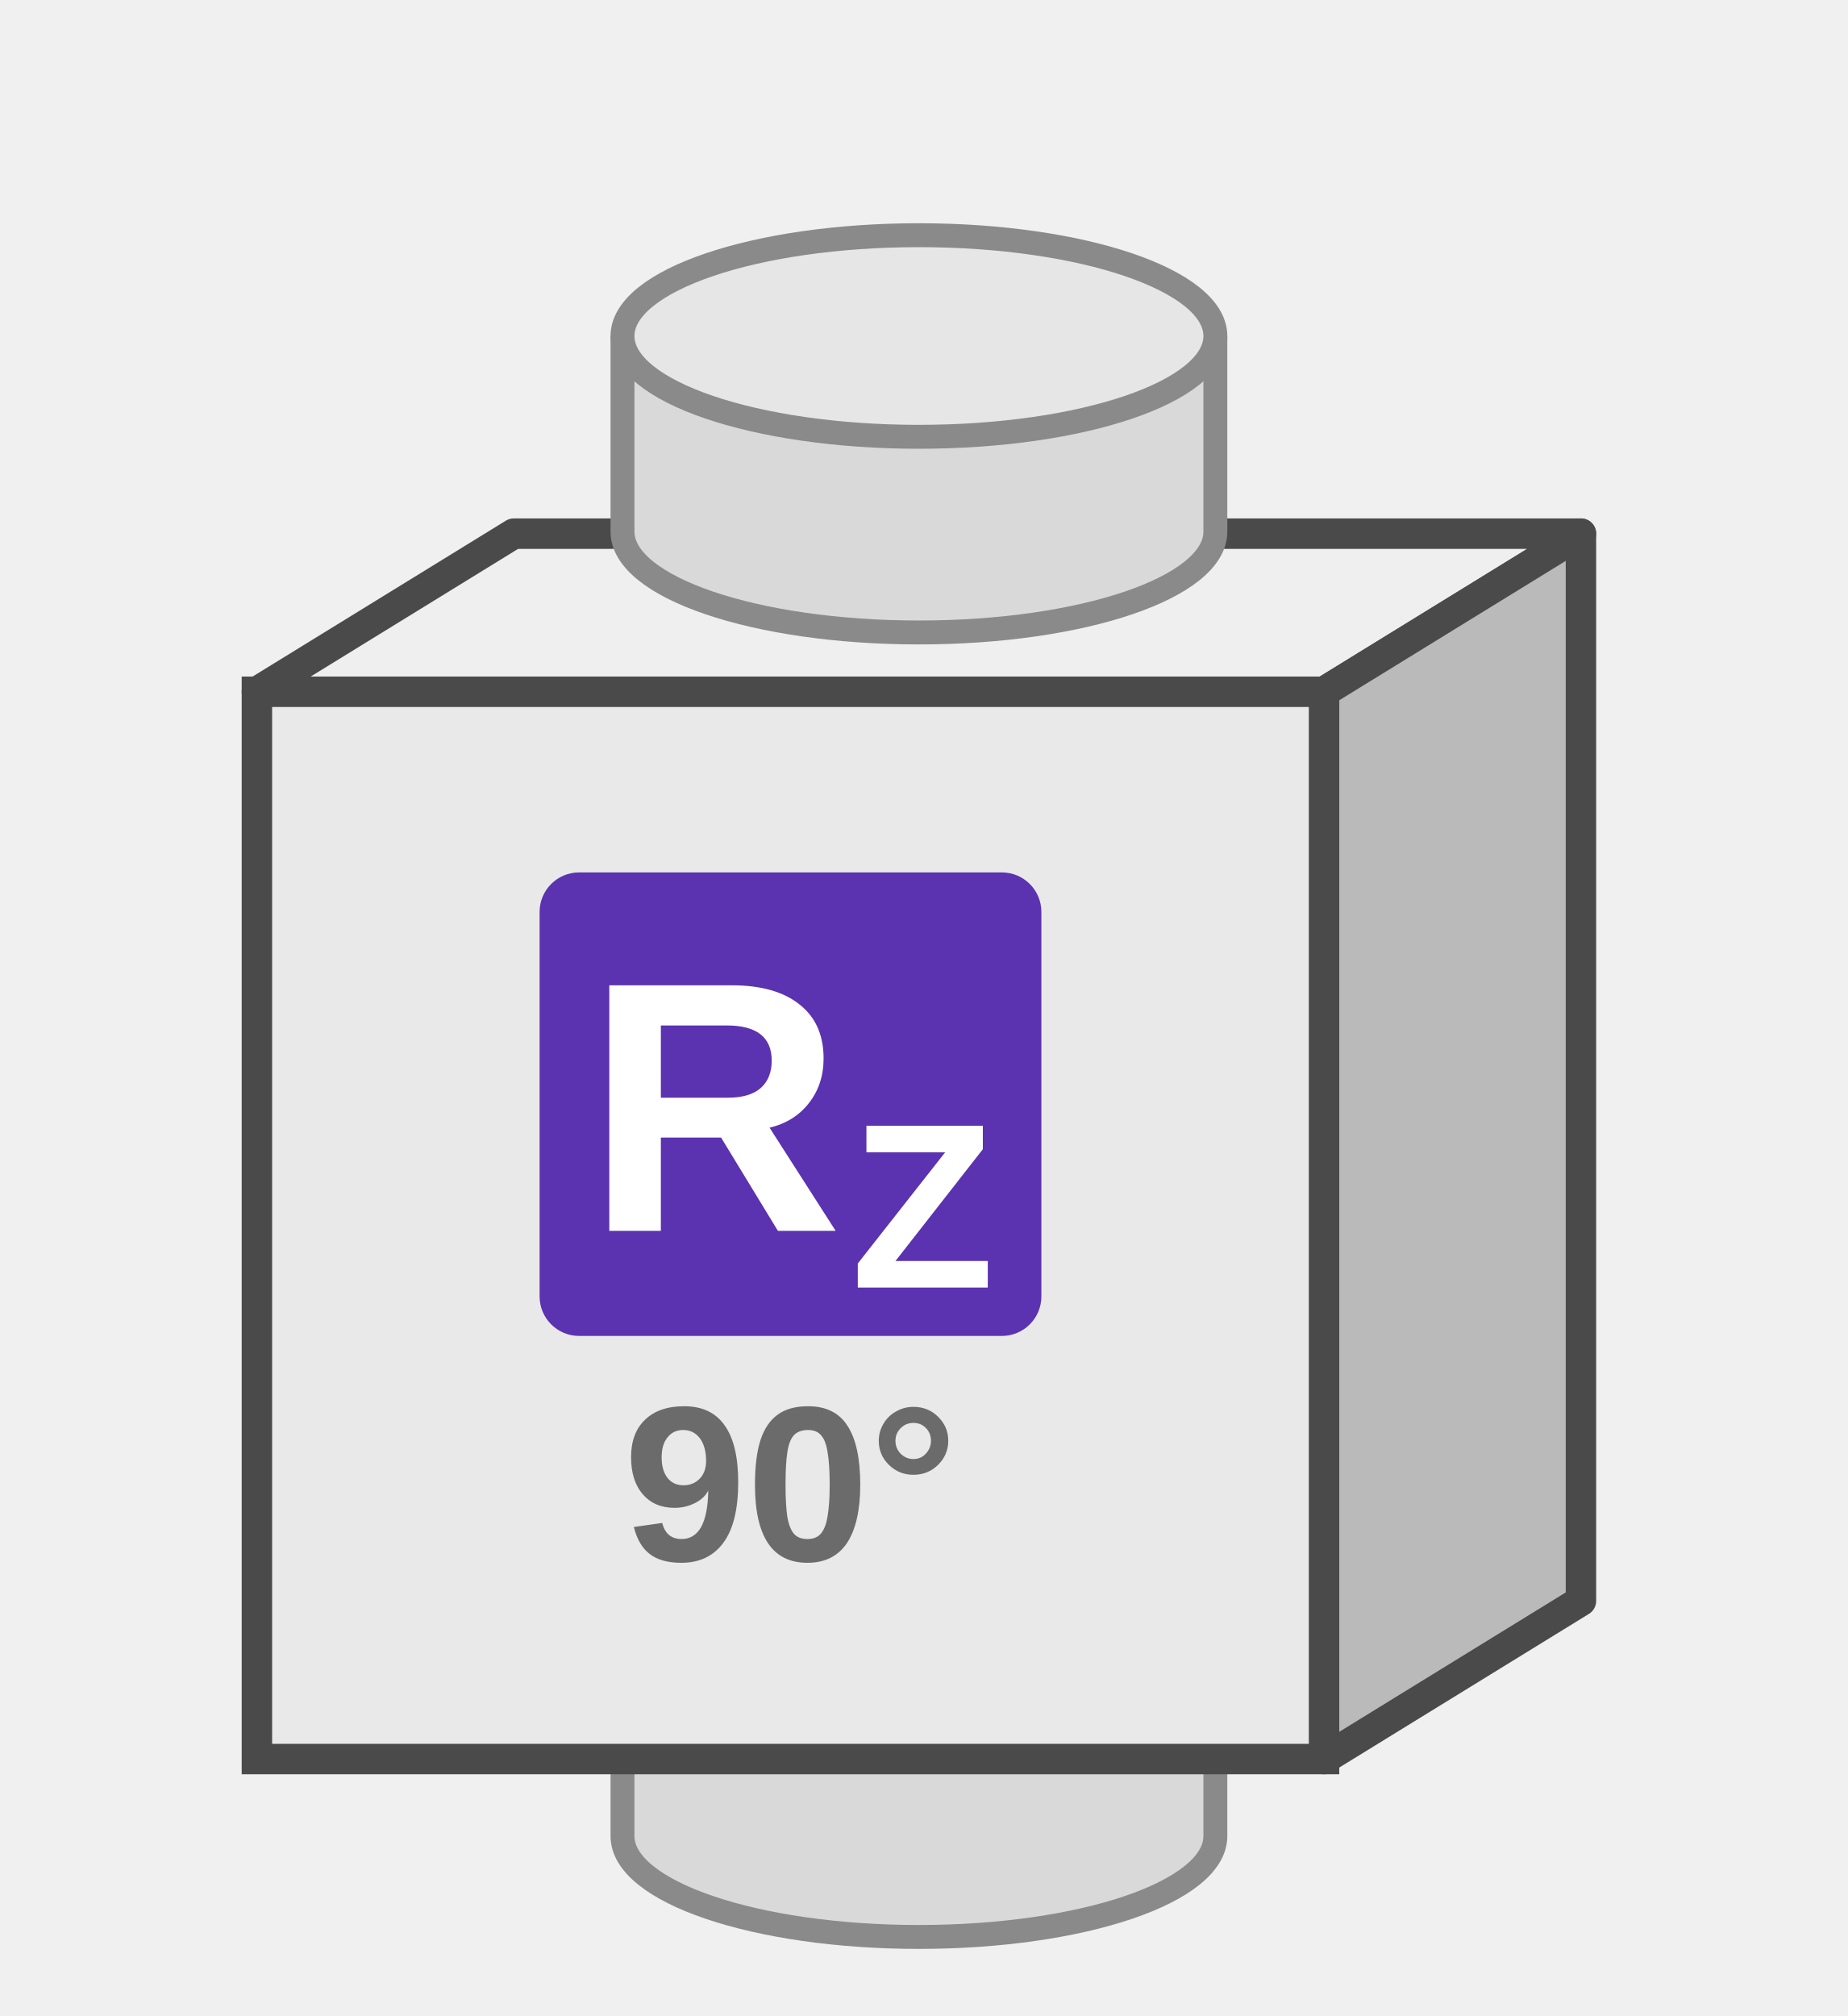
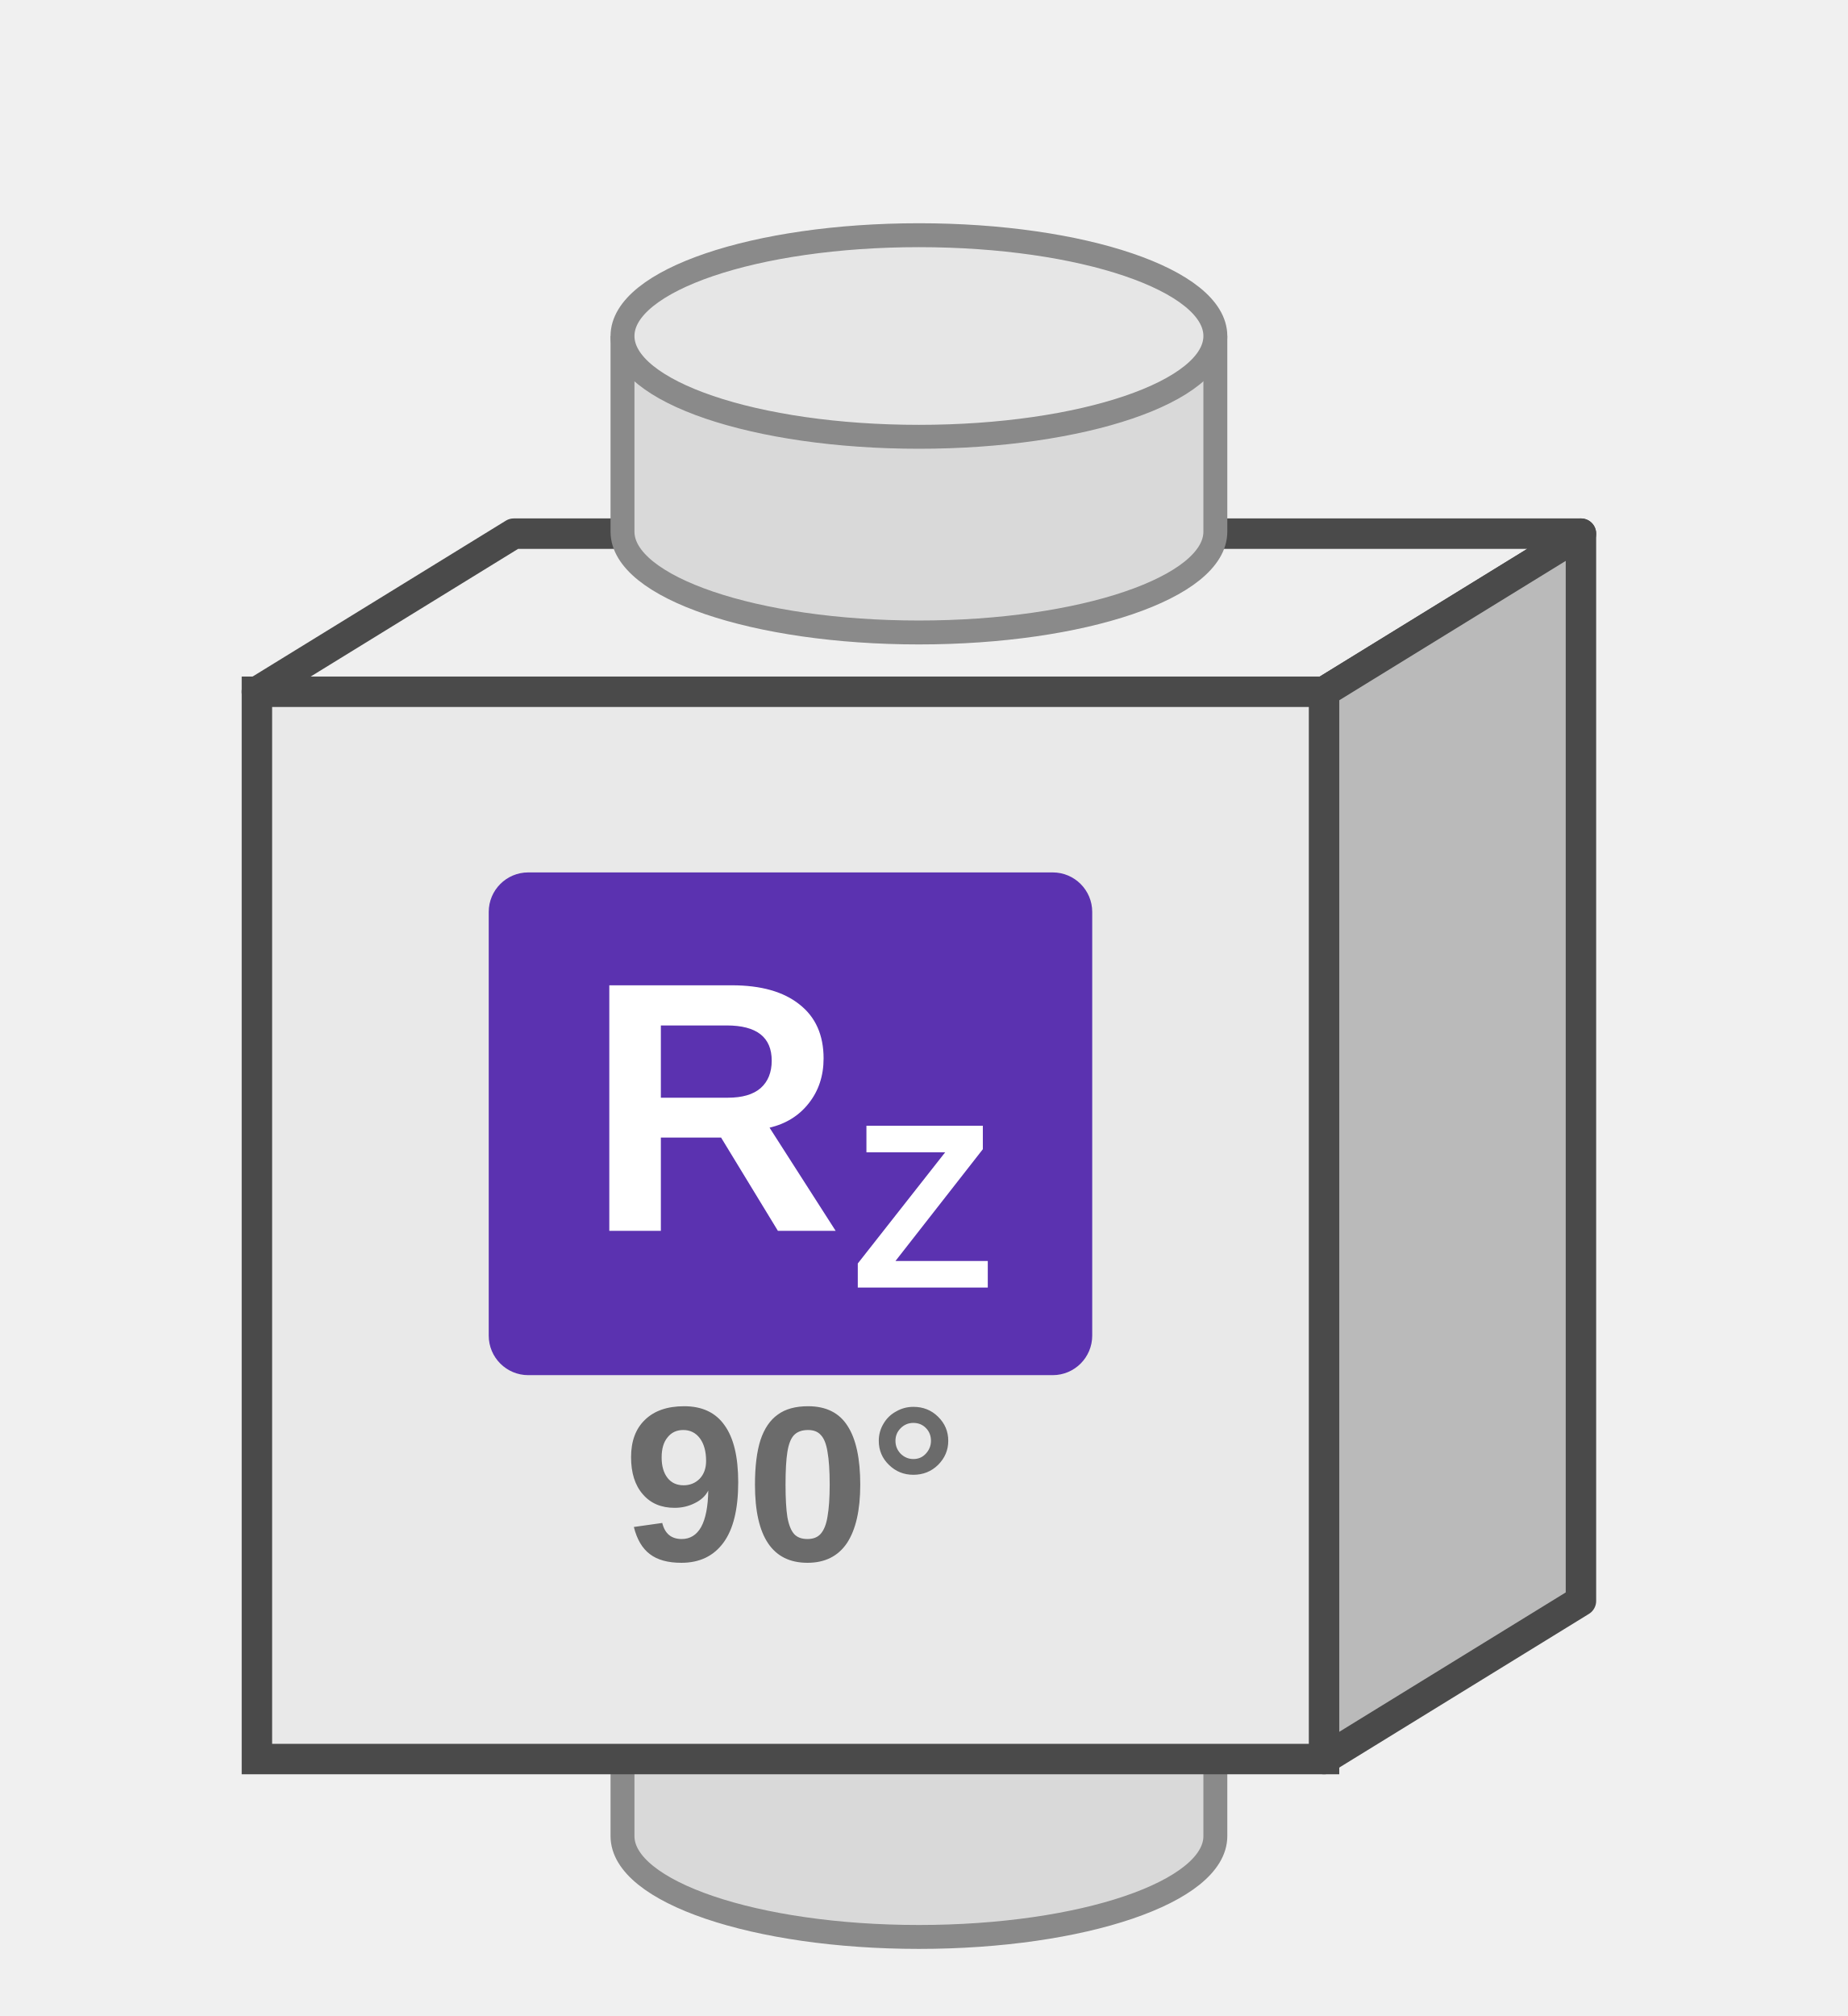
<svg xmlns="http://www.w3.org/2000/svg" viewBox="-46.5 -17 93.5 102" width="93.5" height="102" shape-rendering="geometricPrecision">
  <g>
    <g data-key="pipe:1:single:RZ@1-1#0">
      <path d="M-15 68L-15 75.9A15 5.1 0 0 0 15 75.9L15 68" fill="#d9d9d9" stroke="#8a8a8a" stroke-width="1.21" />
    </g>
    <g data-key="single:RZ@1-1#0">
      <path d="M-33.5 18L-20.5 10L33.5 10L20.5 18Z" fill="#efefef" stroke="#4a4a4a" stroke-width="1.54" stroke-linejoin="round" />
      <path d="M20.5 18L33.5 10L33.5 64L20.5 72Z" fill="#bababa" stroke="#4a4a4a" stroke-width="1.54" stroke-linejoin="round" />
      <rect x="-33.5" y="18" width="54" height="54" fill="#e9e9e9" stroke="#4a4a4a" stroke-width="1.54" />
-       <rect x="-19.195" y="27.14" width="25.391" height="23.452" rx="2" fill="#5b32b0" />
+       <rect x="-21.769" y="27.14" width="30.538" height="25.436" rx="2" fill="#5b32b0" />
      <text x="-10.356" y="45.271" text-anchor="middle" font-family="ui-sans-serif, system-ui, -apple-system, 'Helvetica Neue', Arial, sans-serif" font-size="18.04" font-weight="700" fill="#ffffff">R</text>
      <text x="-3.452" y="48.144" text-anchor="start" font-family="ui-sans-serif, system-ui, -apple-system, 'Helvetica Neue', Arial, sans-serif" font-size="11.906" font-weight="700" fill="#ffffff">Z</text>
      <text x="-6.5" y="61.959" text-anchor="middle" font-family="ui-sans-serif, system-ui, -apple-system, 'Helvetica Neue', Arial, sans-serif" font-size="11.185" font-weight="600" fill="#6b6b6b">90°</text>
    </g>
    <g data-key="pipe:1:n0">
      <path d="M-15 0L-15 9.9A15 5.1 0 0 0 15 9.9L15 0" fill="#d9d9d9" stroke="#8a8a8a" stroke-width="1.21" />
      <ellipse cx="0" cy="0" rx="15" ry="5.1" fill="#e6e6e6" stroke="#8a8a8a" stroke-width="1.21" />
    </g>
  </g>
</svg>
